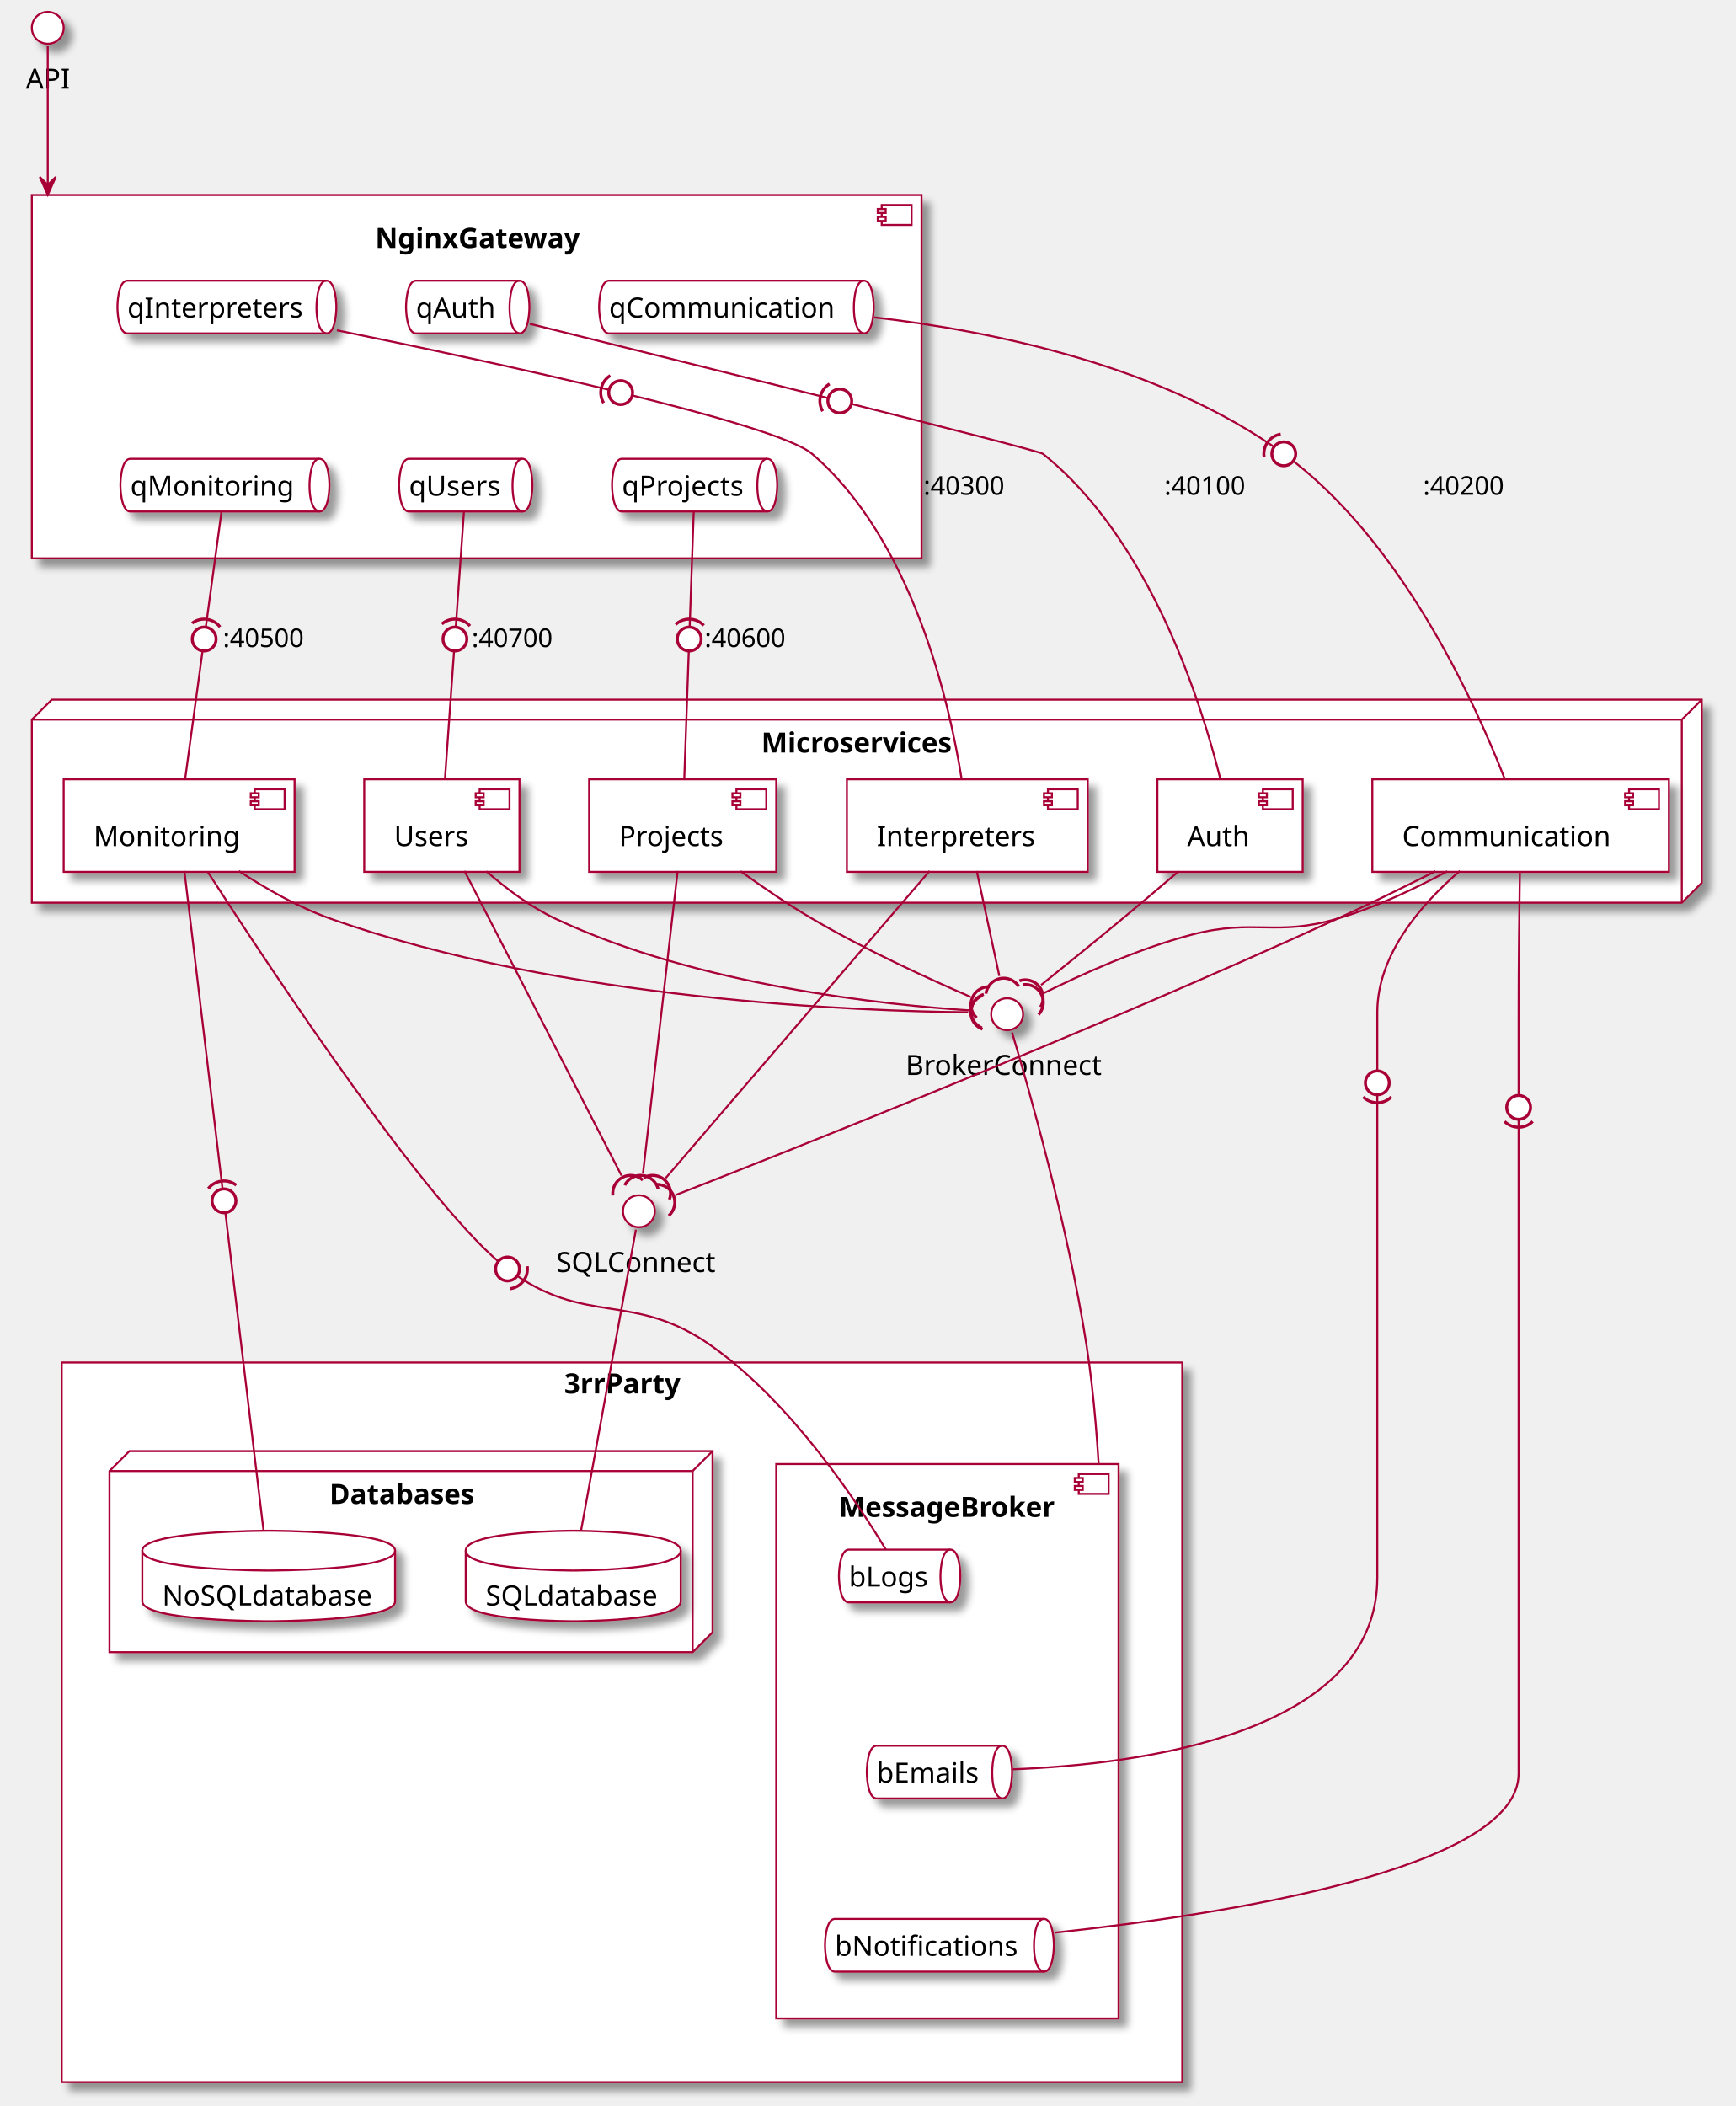
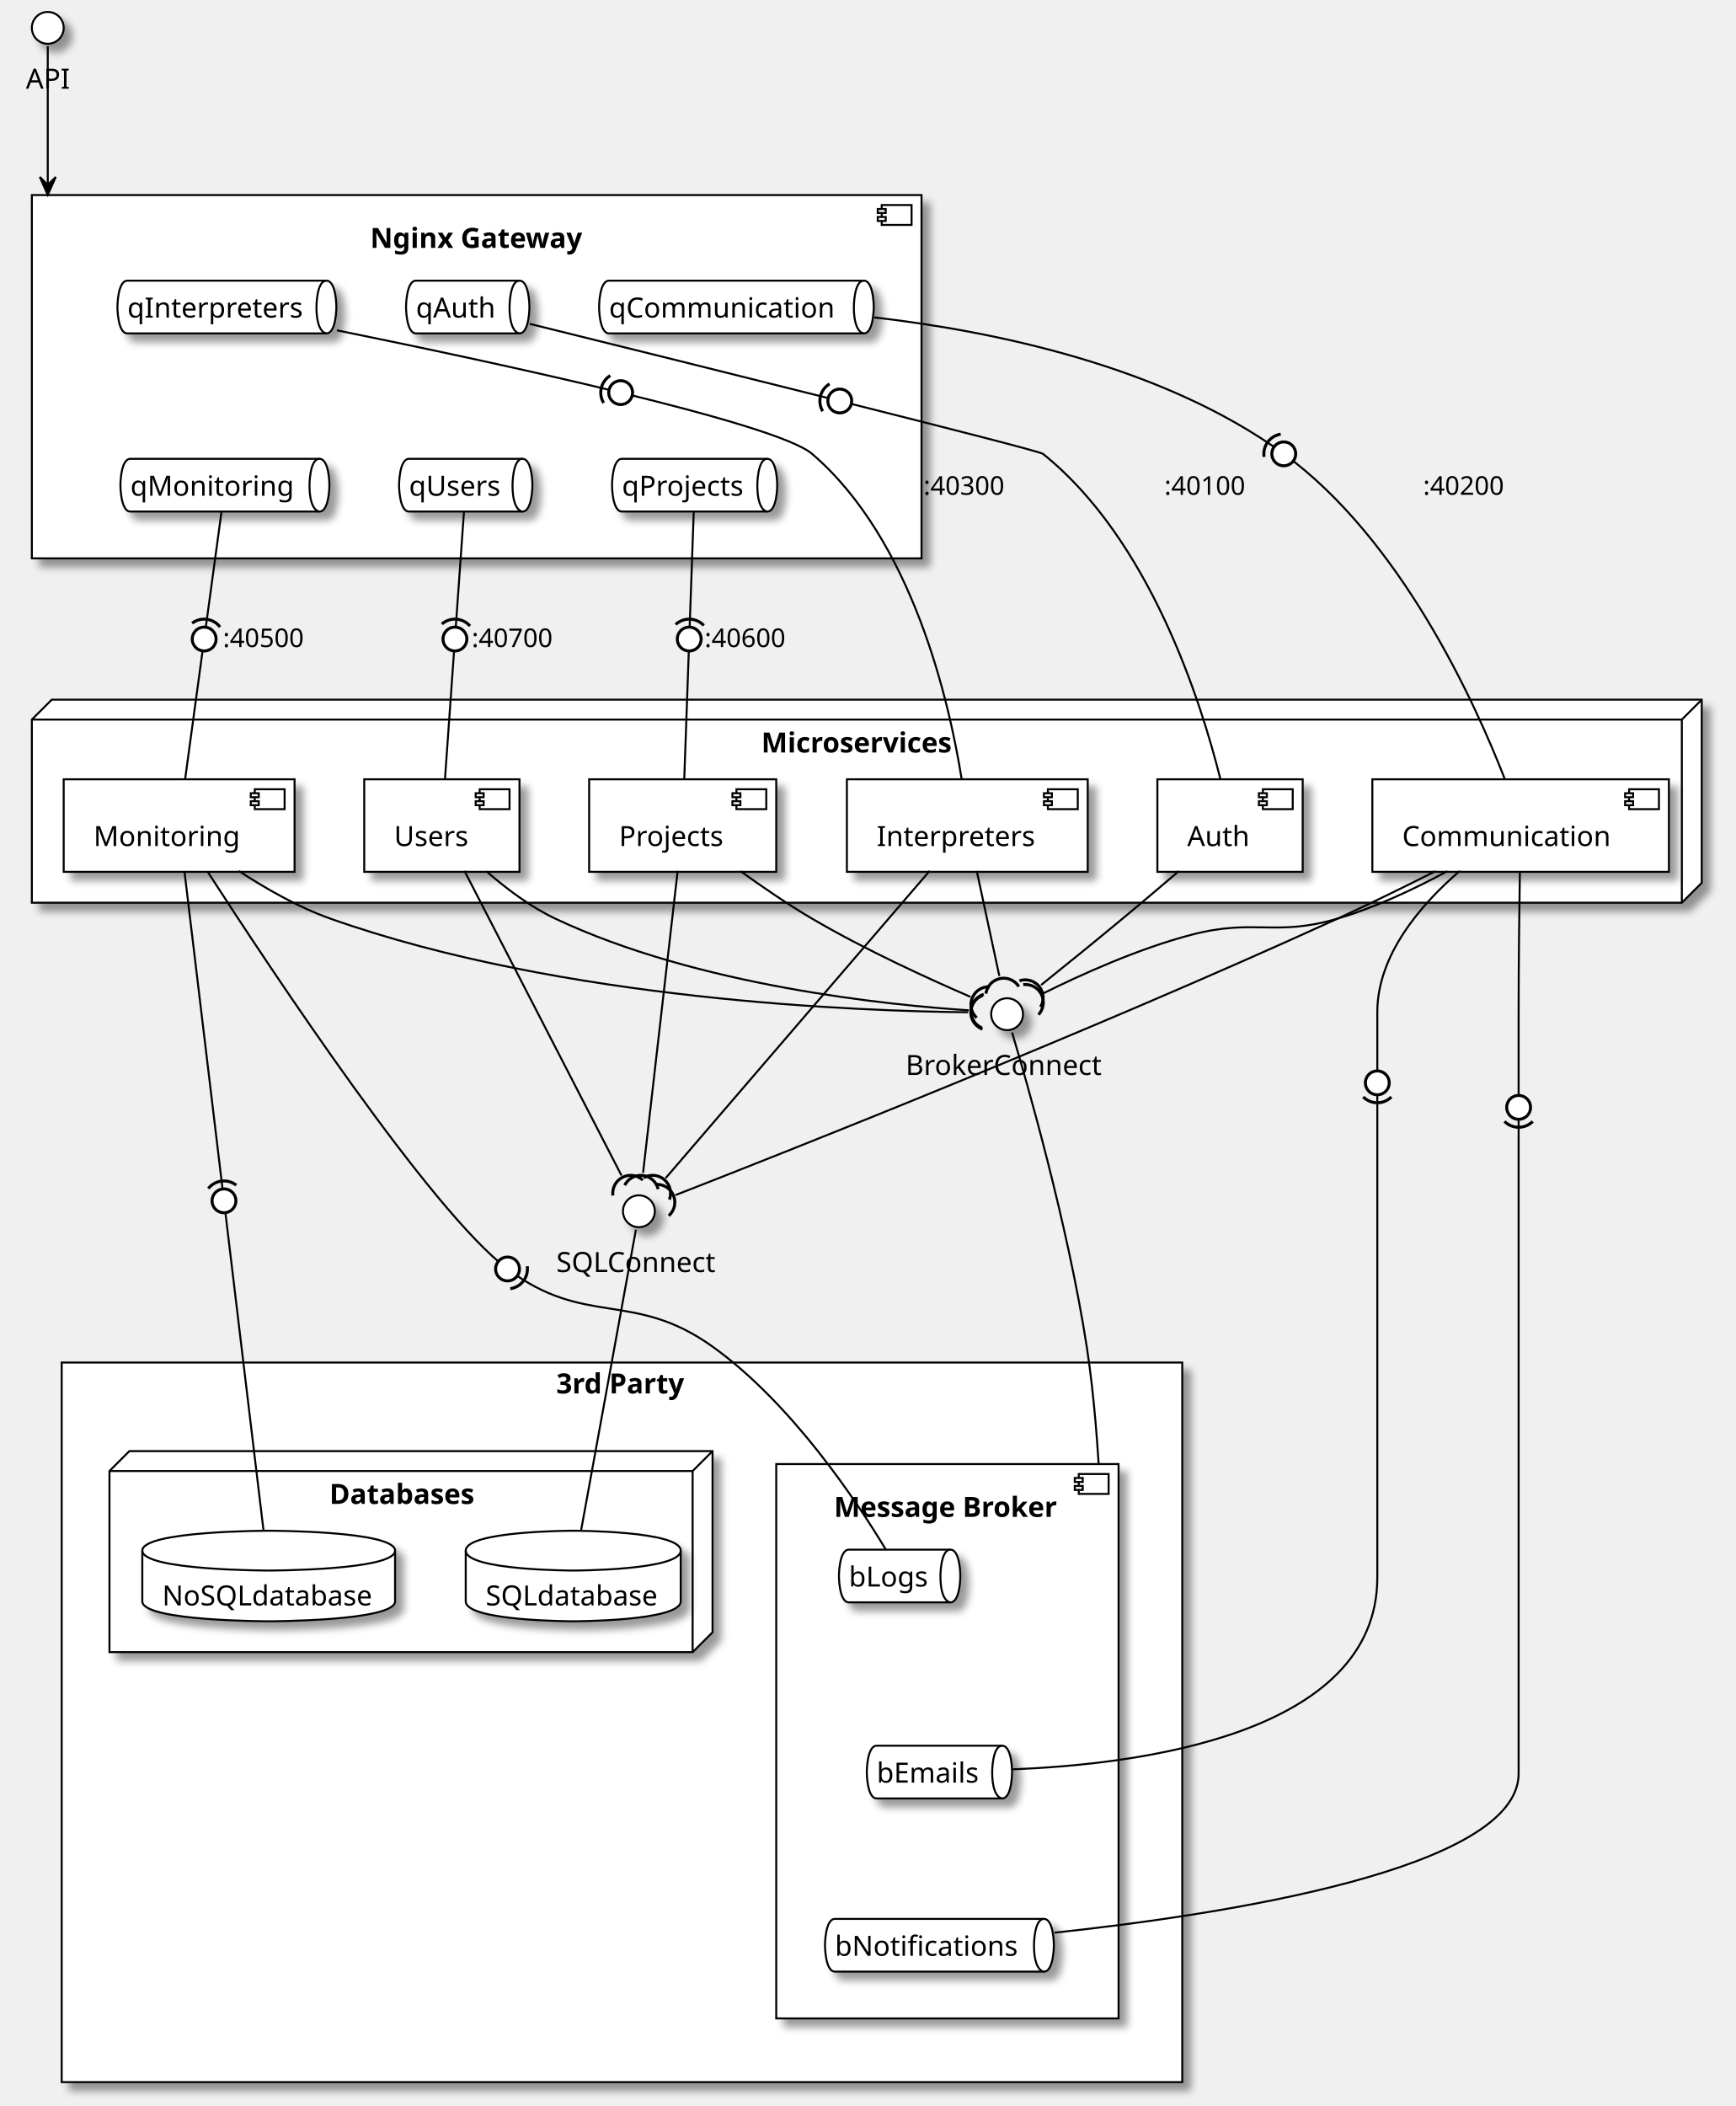
<svg xmlns="http://www.w3.org/2000/svg" contentScriptType="application/ecmascript" contentStyleType="text/css" height="1058px" preserveAspectRatio="none" style="width:872px;height:1058px;background:#FFFFFF;" version="1.1" viewBox="0 0 872 1058" width="872px" zoomAndPan="magnify">
  <defs>
-     <filter height="300%" id="f1ttu13dj8lzl6" width="300%" x="-1" y="-1">
+     <filter height="300%" id="fwiqkw0ywybzp" width="300%" x="-1" y="-1">
      <feGaussianBlur result="blurOut" stdDeviation="2.0" />
      <feColorMatrix in="blurOut" result="blurOut2" type="matrix" values="0 0 0 0 0 0 0 0 0 0 0 0 0 0 0 0 0 0 .4 0" />
      <feOffset dx="4.0" dy="4.0" in="blurOut2" result="blurOut3" />
      <feBlend in="SourceGraphic" in2="blurOut3" mode="normal" />
    </filter>
  </defs>
  <g>
-     <rect fill="#FFFFFF" filter="url(#f1ttu13dj8lzl6)" height="182.5" style="stroke:#A80036;stroke-width:1.0;" width="447" x="16" y="98" />
-     <rect fill="#FFFFFF" height="10" style="stroke:#A80036;stroke-width:1.0;" width="15" x="443" y="103" />
-     <rect fill="#FFFFFF" height="2" style="stroke:#A80036;stroke-width:1.0;" width="4" x="441" y="105" />
-     <rect fill="#FFFFFF" height="2" style="stroke:#A80036;stroke-width:1.0;" width="4" x="441" y="109" />
-     <text fill="#000000" font-family="sans-serif" font-size="14" font-weight="bold" lengthAdjust="spacing" textLength="102" x="188.5" y="124.535">NginxGateway</text>
-     <polygon fill="#FFFFFF" filter="url(#f1ttu13dj8lzl6)" points="16,361.5,26,351.5,855,351.5,855,443.5,845,453.5,16,453.5,16,361.5" style="stroke:#A80036;stroke-width:1.0;" />
-     <line style="stroke:#A80036;stroke-width:1.0;" x1="845" x2="855" y1="361.5" y2="351.5" />
-     <line style="stroke:#A80036;stroke-width:1.0;" x1="16" x2="845" y1="361.5" y2="361.5" />
-     <line style="stroke:#A80036;stroke-width:1.0;" x1="845" x2="845" y1="361.5" y2="453.5" />
+     <rect fill="#FFFFFF" filter="url(#fwiqkw0ywybzp)" height="182.5" style="stroke:#000000;stroke-width:1.0;" width="447" x="16" y="98" />
+     <rect fill="#FFFFFF" height="10" style="stroke:#000000;stroke-width:1.0;" width="15" x="443" y="103" />
+     <rect fill="#FFFFFF" height="2" style="stroke:#000000;stroke-width:1.0;" width="4" x="441" y="105" />
+     <rect fill="#FFFFFF" height="2" style="stroke:#000000;stroke-width:1.0;" width="4" x="441" y="109" />
+     <text fill="#000000" font-family="sans-serif" font-size="14" font-weight="bold" lengthAdjust="spacing" textLength="107" x="186" y="124.535">Nginx Gateway</text>
+     <polygon fill="#FFFFFF" filter="url(#fwiqkw0ywybzp)" points="16,361.5,26,351.5,855,351.5,855,443.5,845,453.5,16,453.5,16,361.5" style="stroke:#000000;stroke-width:1.0;" />
+     <line style="stroke:#000000;stroke-width:1.0;" x1="845" x2="855" y1="361.5" y2="351.5" />
+     <line style="stroke:#000000;stroke-width:1.0;" x1="16" x2="845" y1="361.5" y2="361.5" />
+     <line style="stroke:#000000;stroke-width:1.0;" x1="845" x2="845" y1="361.5" y2="453.5" />
    <text fill="#000000" font-family="sans-serif" font-size="14" font-weight="bold" lengthAdjust="spacing" textLength="98" x="382.5" y="378.035">Microservices</text>
-     <rect fill="#FFFFFF" filter="url(#f1ttu13dj8lzl6)" height="361.5" style="stroke:#A80036;stroke-width:1.0;" width="563" x="31" y="684.5" />
-     <text fill="#000000" font-family="sans-serif" font-size="14" font-weight="bold" lengthAdjust="spacing" textLength="58" x="283.5" y="700.035">3rrParty</text>
-     <rect fill="#FFFFFF" filter="url(#f1ttu13dj8lzl6)" height="278.5" style="stroke:#A80036;stroke-width:1.0;" width="172" x="390" y="735.5" />
-     <rect fill="#FFFFFF" height="10" style="stroke:#A80036;stroke-width:1.0;" width="15" x="542" y="740.5" />
-     <rect fill="#FFFFFF" height="2" style="stroke:#A80036;stroke-width:1.0;" width="4" x="540" y="742.5" />
-     <rect fill="#FFFFFF" height="2" style="stroke:#A80036;stroke-width:1.0;" width="4" x="540" y="746.5" />
-     <text fill="#000000" font-family="sans-serif" font-size="14" font-weight="bold" lengthAdjust="spacing" textLength="109" x="421.5" y="762.035">MessageBroker</text>
-     <polygon fill="#FFFFFF" filter="url(#f1ttu13dj8lzl6)" points="55,739,65,729,358,729,358,820,348,830,55,830,55,739" style="stroke:#A80036;stroke-width:1.0;" />
-     <line style="stroke:#A80036;stroke-width:1.0;" x1="348" x2="358" y1="739" y2="729" />
-     <line style="stroke:#A80036;stroke-width:1.0;" x1="55" x2="348" y1="739" y2="739" />
-     <line style="stroke:#A80036;stroke-width:1.0;" x1="348" x2="348" y1="739" y2="830" />
+     <rect fill="#FFFFFF" filter="url(#fwiqkw0ywybzp)" height="361.5" style="stroke:#000000;stroke-width:1.0;" width="563" x="31" y="684.5" />
+     <text fill="#000000" font-family="sans-serif" font-size="14" font-weight="bold" lengthAdjust="spacing" textLength="66" x="279.5" y="700.035">3rd Party</text>
+     <rect fill="#FFFFFF" filter="url(#fwiqkw0ywybzp)" height="278.5" style="stroke:#000000;stroke-width:1.0;" width="172" x="390" y="735.5" />
+     <rect fill="#FFFFFF" height="10" style="stroke:#000000;stroke-width:1.0;" width="15" x="542" y="740.5" />
+     <rect fill="#FFFFFF" height="2" style="stroke:#000000;stroke-width:1.0;" width="4" x="540" y="742.5" />
+     <rect fill="#FFFFFF" height="2" style="stroke:#000000;stroke-width:1.0;" width="4" x="540" y="746.5" />
+     <text fill="#000000" font-family="sans-serif" font-size="14" font-weight="bold" lengthAdjust="spacing" textLength="114" x="419" y="762.035">Message Broker</text>
+     <polygon fill="#FFFFFF" filter="url(#fwiqkw0ywybzp)" points="55,739,65,729,358,729,358,820,348,830,55,830,55,739" style="stroke:#000000;stroke-width:1.0;" />
+     <line style="stroke:#000000;stroke-width:1.0;" x1="348" x2="358" y1="739" y2="729" />
+     <line style="stroke:#000000;stroke-width:1.0;" x1="55" x2="348" y1="739" y2="739" />
+     <line style="stroke:#000000;stroke-width:1.0;" x1="348" x2="348" y1="739" y2="830" />
    <text fill="#000000" font-family="sans-serif" font-size="14" font-weight="bold" lengthAdjust="spacing" textLength="74" x="165.5" y="755.535">Databases</text>
-     <path d="M209,141 L261,141 C266,141 266,154.244 266,154.244 C266,154.244 266,167.488 261,167.488 L209,167.488 C204,167.488 204,154.244 204,154.244 C204,154.244 204,141 209,141 " fill="#FFFFFF" filter="url(#f1ttu13dj8lzl6)" style="stroke:#A80036;stroke-width:1.0;" />
-     <path d="M261,141 C256,141 256,154.244 256,154.244 C256,167.488 261,167.488 261,167.488 " fill="none" style="stroke:#A80036;stroke-width:1.0;" />
+     <path d="M209,141 L261,141 C266,141 266,154.244 266,154.244 C266,154.244 266,167.488 261,167.488 L209,167.488 C204,167.488 204,154.244 204,154.244 C204,154.244 204,141 209,141 " fill="#FFFFFF" filter="url(#fwiqkw0ywybzp)" style="stroke:#000000;stroke-width:1.0;" />
+     <path d="M261,141 C256,141 256,154.244 256,154.244 C256,167.488 261,167.488 261,167.488 " fill="none" style="stroke:#000000;stroke-width:1.0;" />
    <text fill="#000000" font-family="sans-serif" font-size="14" lengthAdjust="spacing" textLength="42" x="209" y="159.535">qAuth</text>
-     <path d="M306,141 L434,141 C439,141 439,154.244 439,154.244 C439,154.244 439,167.488 434,167.488 L306,167.488 C301,167.488 301,154.244 301,154.244 C301,154.244 301,141 306,141 " fill="#FFFFFF" filter="url(#f1ttu13dj8lzl6)" style="stroke:#A80036;stroke-width:1.0;" />
-     <path d="M434,141 C429,141 429,154.244 429,154.244 C429,167.488 434,167.488 434,167.488 " fill="none" style="stroke:#A80036;stroke-width:1.0;" />
+     <path d="M306,141 L434,141 C439,141 439,154.244 439,154.244 C439,154.244 439,167.488 434,167.488 L306,167.488 C301,167.488 301,154.244 301,154.244 C301,154.244 301,141 306,141 " fill="#FFFFFF" filter="url(#fwiqkw0ywybzp)" style="stroke:#000000;stroke-width:1.0;" />
+     <path d="M434,141 C429,141 429,154.244 429,154.244 C429,167.488 434,167.488 434,167.488 " fill="none" style="stroke:#000000;stroke-width:1.0;" />
    <text fill="#000000" font-family="sans-serif" font-size="14" lengthAdjust="spacing" textLength="118" x="306" y="159.535">qCommunication</text>
-     <path d="M64,141 L164,141 C169,141 169,154.244 169,154.244 C169,154.244 169,167.488 164,167.488 L64,167.488 C59,167.488 59,154.244 59,154.244 C59,154.244 59,141 64,141 " fill="#FFFFFF" filter="url(#f1ttu13dj8lzl6)" style="stroke:#A80036;stroke-width:1.0;" />
-     <path d="M164,141 C159,141 159,154.244 159,154.244 C159,167.488 164,167.488 164,167.488 " fill="none" style="stroke:#A80036;stroke-width:1.0;" />
+     <path d="M64,141 L164,141 C169,141 169,154.244 169,154.244 C169,154.244 169,167.488 164,167.488 L64,167.488 C59,167.488 59,154.244 59,154.244 C59,154.244 59,141 64,141 " fill="#FFFFFF" filter="url(#fwiqkw0ywybzp)" style="stroke:#000000;stroke-width:1.0;" />
+     <path d="M164,141 C159,141 159,154.244 159,154.244 C159,167.488 164,167.488 164,167.488 " fill="none" style="stroke:#000000;stroke-width:1.0;" />
    <text fill="#000000" font-family="sans-serif" font-size="14" lengthAdjust="spacing" textLength="90" x="64" y="159.535">qInterpreters</text>
-     <path d="M312.5,230.5 L385.5,230.5 C390.5,230.5 390.5,243.744 390.5,243.744 C390.5,243.744 390.5,256.988 385.5,256.988 L312.5,256.988 C307.5,256.988 307.5,243.744 307.5,243.744 C307.5,243.744 307.5,230.5 312.5,230.5 " fill="#FFFFFF" filter="url(#f1ttu13dj8lzl6)" style="stroke:#A80036;stroke-width:1.0;" />
-     <path d="M385.5,230.5 C380.5,230.5 380.5,243.744 380.5,243.744 C380.5,256.988 385.5,256.988 385.5,256.988 " fill="none" style="stroke:#A80036;stroke-width:1.0;" />
+     <path d="M312.5,230.5 L385.5,230.5 C390.5,230.5 390.5,243.744 390.5,243.744 C390.5,243.744 390.5,256.988 385.5,256.988 L312.5,256.988 C307.5,256.988 307.5,243.744 307.5,243.744 C307.5,243.744 307.5,230.5 312.5,230.5 " fill="#FFFFFF" filter="url(#fwiqkw0ywybzp)" style="stroke:#000000;stroke-width:1.0;" />
+     <path d="M385.5,230.5 C380.5,230.5 380.5,243.744 380.5,243.744 C380.5,256.988 385.5,256.988 385.5,256.988 " fill="none" style="stroke:#000000;stroke-width:1.0;" />
    <text fill="#000000" font-family="sans-serif" font-size="14" lengthAdjust="spacing" textLength="63" x="312.5" y="249.035">qProjects</text>
-     <path d="M65.5,230.5 L160.5,230.5 C165.5,230.5 165.5,243.744 165.5,243.744 C165.5,243.744 165.5,256.988 160.5,256.988 L65.5,256.988 C60.5,256.988 60.5,243.744 60.5,243.744 C60.5,243.744 60.5,230.5 65.5,230.5 " fill="#FFFFFF" filter="url(#f1ttu13dj8lzl6)" style="stroke:#A80036;stroke-width:1.0;" />
-     <path d="M160.5,230.5 C155.5,230.5 155.5,243.744 155.5,243.744 C155.5,256.988 160.5,256.988 160.5,256.988 " fill="none" style="stroke:#A80036;stroke-width:1.0;" />
+     <path d="M65.5,230.5 L160.5,230.5 C165.5,230.5 165.5,243.744 165.5,243.744 C165.5,243.744 165.5,256.988 160.5,256.988 L65.5,256.988 C60.5,256.988 60.5,243.744 60.5,243.744 C60.5,243.744 60.5,230.5 65.5,230.5 " fill="#FFFFFF" filter="url(#fwiqkw0ywybzp)" style="stroke:#000000;stroke-width:1.0;" />
+     <path d="M160.5,230.5 C155.5,230.5 155.5,243.744 155.5,243.744 C155.5,256.988 160.5,256.988 160.5,256.988 " fill="none" style="stroke:#000000;stroke-width:1.0;" />
    <text fill="#000000" font-family="sans-serif" font-size="14" lengthAdjust="spacing" textLength="85" x="65.5" y="249.035">qMonitoring</text>
-     <path d="M205.5,230.5 L262.5,230.5 C267.5,230.5 267.5,243.744 267.5,243.744 C267.5,243.744 267.5,256.988 262.5,256.988 L205.5,256.988 C200.5,256.988 200.5,243.744 200.5,243.744 C200.5,243.744 200.5,230.5 205.5,230.5 " fill="#FFFFFF" filter="url(#f1ttu13dj8lzl6)" style="stroke:#A80036;stroke-width:1.0;" />
-     <path d="M262.5,230.5 C257.5,230.5 257.5,243.744 257.5,243.744 C257.5,256.988 262.5,256.988 262.5,256.988 " fill="none" style="stroke:#A80036;stroke-width:1.0;" />
+     <path d="M205.5,230.5 L262.5,230.5 C267.5,230.5 267.5,243.744 267.5,243.744 C267.5,243.744 267.5,256.988 262.5,256.988 L205.5,256.988 C200.5,256.988 200.5,243.744 200.5,243.744 C200.5,243.744 200.5,230.5 205.5,230.5 " fill="#FFFFFF" filter="url(#fwiqkw0ywybzp)" style="stroke:#000000;stroke-width:1.0;" />
+     <path d="M262.5,230.5 C257.5,230.5 257.5,243.744 257.5,243.744 C257.5,256.988 262.5,256.988 262.5,256.988 " fill="none" style="stroke:#000000;stroke-width:1.0;" />
    <text fill="#000000" font-family="sans-serif" font-size="14" lengthAdjust="spacing" textLength="47" x="205.5" y="249.035">qUsers</text>
-     <rect fill="#FFFFFF" filter="url(#f1ttu13dj8lzl6)" height="46.488" style="stroke:#A80036;stroke-width:1.0;" width="73" x="581.5" y="391.5" />
-     <rect fill="#FFFFFF" height="10" style="stroke:#A80036;stroke-width:1.0;" width="15" x="634.5" y="396.5" />
-     <rect fill="#FFFFFF" height="2" style="stroke:#A80036;stroke-width:1.0;" width="4" x="632.5" y="398.5" />
-     <rect fill="#FFFFFF" height="2" style="stroke:#A80036;stroke-width:1.0;" width="4" x="632.5" y="402.5" />
+     <rect fill="#FFFFFF" filter="url(#fwiqkw0ywybzp)" height="46.488" style="stroke:#000000;stroke-width:1.0;" width="73" x="581.5" y="391.5" />
+     <rect fill="#FFFFFF" height="10" style="stroke:#000000;stroke-width:1.0;" width="15" x="634.5" y="396.5" />
+     <rect fill="#FFFFFF" height="2" style="stroke:#000000;stroke-width:1.0;" width="4" x="632.5" y="398.5" />
+     <rect fill="#FFFFFF" height="2" style="stroke:#000000;stroke-width:1.0;" width="4" x="632.5" y="402.5" />
    <text fill="#000000" font-family="sans-serif" font-size="14" lengthAdjust="spacing" textLength="33" x="596.5" y="425.035">Auth</text>
-     <rect fill="#FFFFFF" filter="url(#f1ttu13dj8lzl6)" height="46.488" style="stroke:#A80036;stroke-width:1.0;" width="116" x="32" y="391.5" />
-     <rect fill="#FFFFFF" height="10" style="stroke:#A80036;stroke-width:1.0;" width="15" x="128" y="396.5" />
-     <rect fill="#FFFFFF" height="2" style="stroke:#A80036;stroke-width:1.0;" width="4" x="126" y="398.5" />
-     <rect fill="#FFFFFF" height="2" style="stroke:#A80036;stroke-width:1.0;" width="4" x="126" y="402.5" />
+     <rect fill="#FFFFFF" filter="url(#fwiqkw0ywybzp)" height="46.488" style="stroke:#000000;stroke-width:1.0;" width="116" x="32" y="391.5" />
+     <rect fill="#FFFFFF" height="10" style="stroke:#000000;stroke-width:1.0;" width="15" x="128" y="396.5" />
+     <rect fill="#FFFFFF" height="2" style="stroke:#000000;stroke-width:1.0;" width="4" x="126" y="398.5" />
+     <rect fill="#FFFFFF" height="2" style="stroke:#000000;stroke-width:1.0;" width="4" x="126" y="402.5" />
    <text fill="#000000" font-family="sans-serif" font-size="14" lengthAdjust="spacing" textLength="76" x="47" y="425.035">Monitoring</text>
-     <rect fill="#FFFFFF" filter="url(#f1ttu13dj8lzl6)" height="46.488" style="stroke:#A80036;stroke-width:1.0;" width="149" x="689.5" y="391.5" />
-     <rect fill="#FFFFFF" height="10" style="stroke:#A80036;stroke-width:1.0;" width="15" x="818.5" y="396.5" />
-     <rect fill="#FFFFFF" height="2" style="stroke:#A80036;stroke-width:1.0;" width="4" x="816.5" y="398.5" />
-     <rect fill="#FFFFFF" height="2" style="stroke:#A80036;stroke-width:1.0;" width="4" x="816.5" y="402.5" />
+     <rect fill="#FFFFFF" filter="url(#fwiqkw0ywybzp)" height="46.488" style="stroke:#000000;stroke-width:1.0;" width="149" x="689.5" y="391.5" />
+     <rect fill="#FFFFFF" height="10" style="stroke:#000000;stroke-width:1.0;" width="15" x="818.5" y="396.5" />
+     <rect fill="#FFFFFF" height="2" style="stroke:#000000;stroke-width:1.0;" width="4" x="816.5" y="398.5" />
+     <rect fill="#FFFFFF" height="2" style="stroke:#000000;stroke-width:1.0;" width="4" x="816.5" y="402.5" />
    <text fill="#000000" font-family="sans-serif" font-size="14" lengthAdjust="spacing" textLength="109" x="704.5" y="425.035">Communication</text>
-     <rect fill="#FFFFFF" filter="url(#f1ttu13dj8lzl6)" height="46.488" style="stroke:#A80036;stroke-width:1.0;" width="121" x="425.5" y="391.5" />
-     <rect fill="#FFFFFF" height="10" style="stroke:#A80036;stroke-width:1.0;" width="15" x="526.5" y="396.5" />
-     <rect fill="#FFFFFF" height="2" style="stroke:#A80036;stroke-width:1.0;" width="4" x="524.5" y="398.5" />
-     <rect fill="#FFFFFF" height="2" style="stroke:#A80036;stroke-width:1.0;" width="4" x="524.5" y="402.5" />
+     <rect fill="#FFFFFF" filter="url(#fwiqkw0ywybzp)" height="46.488" style="stroke:#000000;stroke-width:1.0;" width="121" x="425.5" y="391.5" />
+     <rect fill="#FFFFFF" height="10" style="stroke:#000000;stroke-width:1.0;" width="15" x="526.5" y="396.5" />
+     <rect fill="#FFFFFF" height="2" style="stroke:#000000;stroke-width:1.0;" width="4" x="524.5" y="398.5" />
+     <rect fill="#FFFFFF" height="2" style="stroke:#000000;stroke-width:1.0;" width="4" x="524.5" y="402.5" />
    <text fill="#000000" font-family="sans-serif" font-size="14" lengthAdjust="spacing" textLength="81" x="440.5" y="425.035">Interpreters</text>
-     <rect fill="#FFFFFF" filter="url(#f1ttu13dj8lzl6)" height="46.488" style="stroke:#A80036;stroke-width:1.0;" width="94" x="296" y="391.5" />
-     <rect fill="#FFFFFF" height="10" style="stroke:#A80036;stroke-width:1.0;" width="15" x="370" y="396.5" />
-     <rect fill="#FFFFFF" height="2" style="stroke:#A80036;stroke-width:1.0;" width="4" x="368" y="398.5" />
-     <rect fill="#FFFFFF" height="2" style="stroke:#A80036;stroke-width:1.0;" width="4" x="368" y="402.5" />
+     <rect fill="#FFFFFF" filter="url(#fwiqkw0ywybzp)" height="46.488" style="stroke:#000000;stroke-width:1.0;" width="94" x="296" y="391.5" />
+     <rect fill="#FFFFFF" height="10" style="stroke:#000000;stroke-width:1.0;" width="15" x="370" y="396.5" />
+     <rect fill="#FFFFFF" height="2" style="stroke:#000000;stroke-width:1.0;" width="4" x="368" y="398.5" />
+     <rect fill="#FFFFFF" height="2" style="stroke:#000000;stroke-width:1.0;" width="4" x="368" y="402.5" />
    <text fill="#000000" font-family="sans-serif" font-size="14" lengthAdjust="spacing" textLength="54" x="311" y="425.035">Projects</text>
-     <rect fill="#FFFFFF" filter="url(#f1ttu13dj8lzl6)" height="46.488" style="stroke:#A80036;stroke-width:1.0;" width="78" x="183" y="391.5" />
-     <rect fill="#FFFFFF" height="10" style="stroke:#A80036;stroke-width:1.0;" width="15" x="241" y="396.5" />
-     <rect fill="#FFFFFF" height="2" style="stroke:#A80036;stroke-width:1.0;" width="4" x="239" y="398.5" />
-     <rect fill="#FFFFFF" height="2" style="stroke:#A80036;stroke-width:1.0;" width="4" x="239" y="402.5" />
+     <rect fill="#FFFFFF" filter="url(#fwiqkw0ywybzp)" height="46.488" style="stroke:#000000;stroke-width:1.0;" width="78" x="183" y="391.5" />
+     <rect fill="#FFFFFF" height="10" style="stroke:#000000;stroke-width:1.0;" width="15" x="241" y="396.5" />
+     <rect fill="#FFFFFF" height="2" style="stroke:#000000;stroke-width:1.0;" width="4" x="239" y="398.5" />
+     <rect fill="#FFFFFF" height="2" style="stroke:#000000;stroke-width:1.0;" width="4" x="239" y="402.5" />
    <text fill="#000000" font-family="sans-serif" font-size="14" lengthAdjust="spacing" textLength="38" x="198" y="425.035">Users</text>
-     <path d="M419.5,964 L524.5,964 C529.5,964 529.5,977.244 529.5,977.244 C529.5,977.244 529.5,990.488 524.5,990.488 L419.5,990.488 C414.5,990.488 414.5,977.244 414.5,977.244 C414.5,977.244 414.5,964 419.5,964 " fill="#FFFFFF" filter="url(#f1ttu13dj8lzl6)" style="stroke:#A80036;stroke-width:1.0;" />
-     <path d="M524.5,964 C519.5,964 519.5,977.244 519.5,977.244 C519.5,990.488 524.5,990.488 524.5,990.488 " fill="none" style="stroke:#A80036;stroke-width:1.0;" />
+     <path d="M419.5,964 L524.5,964 C529.5,964 529.5,977.244 529.5,977.244 C529.5,977.244 529.5,990.488 524.5,990.488 L419.5,990.488 C414.5,990.488 414.5,977.244 414.5,977.244 C414.5,977.244 414.5,964 419.5,964 " fill="#FFFFFF" filter="url(#fwiqkw0ywybzp)" style="stroke:#000000;stroke-width:1.0;" />
+     <path d="M524.5,964 C519.5,964 519.5,977.244 519.5,977.244 C519.5,990.488 524.5,990.488 524.5,990.488 " fill="none" style="stroke:#000000;stroke-width:1.0;" />
    <text fill="#000000" font-family="sans-serif" font-size="14" lengthAdjust="spacing" textLength="95" x="419.5" y="982.535">bNotifications</text>
-     <path d="M440.5,877 L503.5,877 C508.5,877 508.5,890.244 508.5,890.244 C508.5,890.244 508.5,903.488 503.5,903.488 L440.5,903.488 C435.5,903.488 435.5,890.244 435.5,890.244 C435.5,890.244 435.5,877 440.5,877 " fill="#FFFFFF" filter="url(#f1ttu13dj8lzl6)" style="stroke:#A80036;stroke-width:1.0;" />
-     <path d="M503.5,877 C498.5,877 498.5,890.244 498.5,890.244 C498.5,903.488 503.5,903.488 503.5,903.488 " fill="none" style="stroke:#A80036;stroke-width:1.0;" />
+     <path d="M440.5,877 L503.5,877 C508.5,877 508.5,890.244 508.5,890.244 C508.5,890.244 508.5,903.488 503.5,903.488 L440.5,903.488 C435.5,903.488 435.5,890.244 435.5,890.244 C435.5,890.244 435.5,877 440.5,877 " fill="#FFFFFF" filter="url(#fwiqkw0ywybzp)" style="stroke:#000000;stroke-width:1.0;" />
+     <path d="M503.5,877 C498.5,877 498.5,890.244 498.5,890.244 C498.5,903.488 503.5,903.488 503.5,903.488 " fill="none" style="stroke:#000000;stroke-width:1.0;" />
    <text fill="#000000" font-family="sans-serif" font-size="14" lengthAdjust="spacing" textLength="53" x="440.5" y="895.535">bEmails</text>
-     <path d="M426.5,778.5 L477.5,778.5 C482.5,778.5 482.5,791.744 482.5,791.744 C482.5,791.744 482.5,804.988 477.5,804.988 L426.5,804.988 C421.5,804.988 421.5,791.744 421.5,791.744 C421.5,791.744 421.5,778.5 426.5,778.5 " fill="#FFFFFF" filter="url(#f1ttu13dj8lzl6)" style="stroke:#A80036;stroke-width:1.0;" />
-     <path d="M477.5,778.5 C472.5,778.5 472.5,791.744 472.5,791.744 C472.5,804.988 477.5,804.988 477.5,804.988 " fill="none" style="stroke:#A80036;stroke-width:1.0;" />
+     <path d="M426.5,778.5 L477.5,778.5 C482.5,778.5 482.5,791.744 482.5,791.744 C482.5,791.744 482.5,804.988 477.5,804.988 L426.5,804.988 C421.5,804.988 421.5,791.744 421.5,791.744 C421.5,791.744 421.5,778.5 426.5,778.5 " fill="#FFFFFF" filter="url(#fwiqkw0ywybzp)" style="stroke:#000000;stroke-width:1.0;" />
+     <path d="M477.5,778.5 C472.5,778.5 472.5,791.744 472.5,791.744 C472.5,804.988 477.5,804.988 477.5,804.988 " fill="none" style="stroke:#000000;stroke-width:1.0;" />
    <text fill="#000000" font-family="sans-serif" font-size="14" lengthAdjust="spacing" textLength="41" x="426.5" y="797.035">bLogs</text>
-     <path d="M234,779 C234,769 288,769 288,769 C288,769 342,769 342,779 L342,804.488 C342,814.488 288,814.488 288,814.488 C288,814.488 234,814.488 234,804.488 L234,779 " fill="#FFFFFF" filter="url(#f1ttu13dj8lzl6)" style="stroke:#A80036;stroke-width:1.0;" />
-     <path d="M234,779 C234,789 288,789 288,789 C288,789 342,789 342,779 " fill="none" style="stroke:#A80036;stroke-width:1.0;" />
+     <path d="M234,779 C234,769 288,769 288,769 C288,769 342,769 342,779 L342,804.488 C342,814.488 288,814.488 288,814.488 C288,814.488 234,814.488 234,804.488 L234,779 " fill="#FFFFFF" filter="url(#fwiqkw0ywybzp)" style="stroke:#000000;stroke-width:1.0;" />
+     <path d="M234,779 C234,789 288,789 288,789 C288,789 342,789 342,779 " fill="none" style="stroke:#000000;stroke-width:1.0;" />
    <text fill="#000000" font-family="sans-serif" font-size="14" lengthAdjust="spacing" textLength="88" x="244" y="806.535">SQLdatabase</text>
-     <path d="M71.5,779 C71.5,769 135,769 135,769 C135,769 198.5,769 198.5,779 L198.5,804.488 C198.5,814.488 135,814.488 135,814.488 C135,814.488 71.5,814.488 71.5,804.488 L71.5,779 " fill="#FFFFFF" filter="url(#f1ttu13dj8lzl6)" style="stroke:#A80036;stroke-width:1.0;" />
-     <path d="M71.5,779 C71.5,789 135,789 135,789 C135,789 198.5,789 198.5,779 " fill="none" style="stroke:#A80036;stroke-width:1.0;" />
+     <path d="M71.5,779 C71.5,769 135,769 135,769 C135,769 198.5,769 198.5,779 L198.5,804.488 C198.5,814.488 135,814.488 135,814.488 C135,814.488 71.5,814.488 71.5,804.488 L71.5,779 " fill="#FFFFFF" filter="url(#fwiqkw0ywybzp)" style="stroke:#000000;stroke-width:1.0;" />
+     <path d="M71.5,779 C71.5,789 135,789 135,789 C135,789 198.5,789 198.5,779 " fill="none" style="stroke:#000000;stroke-width:1.0;" />
    <text fill="#000000" font-family="sans-serif" font-size="14" lengthAdjust="spacing" textLength="107" x="81.5" y="806.535">NoSQLdatabase</text>
-     <ellipse cx="24" cy="14" fill="#FFFFFF" filter="url(#f1ttu13dj8lzl6)" rx="8" ry="8" style="stroke:#A80036;stroke-width:1.0;" />
+     <ellipse cx="24" cy="14" fill="#FFFFFF" filter="url(#fwiqkw0ywybzp)" rx="8" ry="8" style="stroke:#000000;stroke-width:1.0;" />
    <text fill="#000000" font-family="sans-serif" font-size="14" lengthAdjust="spacing" textLength="22" x="13" y="44.535">API</text>
-     <ellipse cx="506" cy="509.5" fill="#FFFFFF" filter="url(#f1ttu13dj8lzl6)" rx="8" ry="8" style="stroke:#A80036;stroke-width:1.0;" />
+     <ellipse cx="506" cy="509.5" fill="#FFFFFF" filter="url(#fwiqkw0ywybzp)" rx="8" ry="8" style="stroke:#000000;stroke-width:1.0;" />
    <text fill="#000000" font-family="sans-serif" font-size="14" lengthAdjust="spacing" textLength="102" x="455" y="540.035">BrokerConnect</text>
-     <ellipse cx="321" cy="608.5" fill="#FFFFFF" filter="url(#f1ttu13dj8lzl6)" rx="8" ry="8" style="stroke:#A80036;stroke-width:1.0;" />
+     <ellipse cx="321" cy="608.5" fill="#FFFFFF" filter="url(#fwiqkw0ywybzp)" rx="8" ry="8" style="stroke:#000000;stroke-width:1.0;" />
    <text fill="#000000" font-family="sans-serif" font-size="14" lengthAdjust="spacing" textLength="83" x="279.5" y="639.035">SQLConnect</text>
-     <path d="M24,23.22 C24,37.84 24,69.507 24,97.9 " fill="none" id="API-to-NginxGateway" style="stroke:#A80036;stroke-width:1.0;" />
-     <polygon fill="#A80036" points="24,97.9,28,88.9,24,92.9,20,88.9,24,97.9" style="stroke:#A80036;stroke-width:1.0;" />
-     <path d="M266.15,162.69 C340.33,181.03 521.43,225.94 524,228 C577.57,270.84 603.4,352.27 613.16,391.41 " fill="none" id="qAuth-Auth" style="stroke:#A80036;stroke-width:1.0;" />
+     <path d="M24,23.22 C24,37.84 24,69.507 24,97.9 " fill="none" id="API-to-NginxGateway" style="stroke:#000000;stroke-width:1.0;" />
+     <polygon fill="#000000" points="24,97.9,28,88.9,24,92.9,20,88.9,24,97.9" style="stroke:#000000;stroke-width:1.0;" />
+     <path d="M266.15,162.69 C340.33,181.03 521.43,225.94 524,228 C577.57,270.84 603.4,352.27 613.16,391.41 " fill="none" id="qAuth-Auth" style="stroke:#000000;stroke-width:1.0;" />
    <text fill="#000000" font-family="sans-serif" font-size="13" lengthAdjust="spacing" textLength="44" x="585" y="248.568">:40100</text>
-     <path d="M416.793,192.87 A10,10 0 0 0 413.349 206.586" fill="none" style="stroke:#A80036;stroke-width:1.5;" />
-     <ellipse cx="421.929" cy="201.45" fill="#FFFFFF" rx="6" ry="6" style="stroke:#A80036;stroke-width:1.5;" />
-     <path d="M439.24,159.46 C498.76,166.33 584.33,183.77 645,228 C703.74,270.83 740.84,352.26 756.06,391.41 " fill="none" id="qCommunication-Communication" style="stroke:#A80036;stroke-width:1.0;" />
+     <path d="M416.793,192.87 A10,10 0 0 0 413.349 206.586" fill="none" style="stroke:#000000;stroke-width:1.5;" />
+     <ellipse cx="421.929" cy="201.45" fill="#FFFFFF" rx="6" ry="6" style="stroke:#000000;stroke-width:1.5;" />
+     <path d="M439.24,159.46 C498.76,166.33 584.33,183.77 645,228 C703.74,270.83 740.84,352.26 756.06,391.41 " fill="none" id="qCommunication-Communication" style="stroke:#000000;stroke-width:1.0;" />
    <text fill="#000000" font-family="sans-serif" font-size="13" lengthAdjust="spacing" textLength="44" x="715" y="248.568">:40200</text>
-     <path d="M643.452,218.121 A10,10 0 0 0 635.121 229.548" fill="none" style="stroke:#A80036;stroke-width:1.5;" />
-     <ellipse cx="645" cy="228" fill="#FFFFFF" rx="6" ry="6" style="stroke:#A80036;stroke-width:1.5;" />
-     <path d="M169.27,165.94 C249.28,182.19 389.85,212.46 408,228 C458.42,271.17 476.96,352.44 483.17,391.48 " fill="none" id="qInterpreters-Interpreters" style="stroke:#A80036;stroke-width:1.0;" />
+     <path d="M643.452,218.121 A10,10 0 0 0 635.121 229.548" fill="none" style="stroke:#000000;stroke-width:1.5;" />
+     <ellipse cx="645" cy="228" fill="#FFFFFF" rx="6" ry="6" style="stroke:#000000;stroke-width:1.5;" />
+     <path d="M169.27,165.94 C249.28,182.19 389.85,212.46 408,228 C458.42,271.17 476.96,352.44 483.17,391.48 " fill="none" id="qInterpreters-Interpreters" style="stroke:#000000;stroke-width:1.0;" />
    <text fill="#000000" font-family="sans-serif" font-size="13" lengthAdjust="spacing" textLength="44" x="464" y="248.568">:40300</text>
-     <path d="M306.635,188.693 A10,10 0 0 0 303.29 202.434" fill="none" style="stroke:#A80036;stroke-width:1.5;" />
-     <ellipse cx="311.832" cy="197.236" fill="#FFFFFF" rx="6" ry="6" style="stroke:#A80036;stroke-width:1.5;" />
-     <path d="M348.57,256.65 C347.57,284.88 345.07,355.23 343.79,391.34 " fill="none" id="qProjects-Projects" style="stroke:#A80036;stroke-width:1.0;" />
+     <path d="M306.635,188.693 A10,10 0 0 0 303.29 202.434" fill="none" style="stroke:#000000;stroke-width:1.5;" />
+     <ellipse cx="311.832" cy="197.236" fill="#FFFFFF" rx="6" ry="6" style="stroke:#000000;stroke-width:1.5;" />
+     <path d="M348.57,256.65 C347.57,284.88 345.07,355.23 343.79,391.34 " fill="none" id="qProjects-Projects" style="stroke:#000000;stroke-width:1.0;" />
    <text fill="#000000" font-family="sans-serif" font-size="13" lengthAdjust="spacing" textLength="44" x="354" y="325.068">:40600</text>
-     <path d="M353.603,314.224 A10,10 0 0 0 339.469 313.723" fill="none" style="stroke:#A80036;stroke-width:1.5;" />
-     <ellipse cx="346.285" cy="321.04" fill="#FFFFFF" rx="6" ry="6" style="stroke:#A80036;stroke-width:1.5;" />
-     <path d="M111.35,256.65 C107.5,284.88 97.93,355.23 93.02,391.34 " fill="none" id="qMonitoring-Monitoring" style="stroke:#A80036;stroke-width:1.0;" />
+     <path d="M353.603,314.224 A10,10 0 0 0 339.469 313.723" fill="none" style="stroke:#000000;stroke-width:1.5;" />
+     <ellipse cx="346.285" cy="321.04" fill="#FFFFFF" rx="6" ry="6" style="stroke:#000000;stroke-width:1.5;" />
+     <path d="M111.35,256.65 C107.5,284.88 97.93,355.23 93.02,391.34 " fill="none" id="qMonitoring-Monitoring" style="stroke:#000000;stroke-width:1.0;" />
    <text fill="#000000" font-family="sans-serif" font-size="13" lengthAdjust="spacing" textLength="44" x="112" y="325.068">:40500</text>
-     <path d="M110.542,314.987 A10,10 0 0 0 96.529 313.08" fill="none" style="stroke:#A80036;stroke-width:1.5;" />
-     <ellipse cx="102.582" cy="321.04" fill="#FFFFFF" rx="6" ry="6" style="stroke:#A80036;stroke-width:1.5;" />
-     <path d="M233.14,256.65 C231.13,284.88 226.14,355.23 223.57,391.34 " fill="none" id="qUsers-Users" style="stroke:#A80036;stroke-width:1.0;" />
+     <path d="M110.542,314.987 A10,10 0 0 0 96.529 313.08" fill="none" style="stroke:#000000;stroke-width:1.5;" />
+     <ellipse cx="102.582" cy="321.04" fill="#FFFFFF" rx="6" ry="6" style="stroke:#000000;stroke-width:1.5;" />
+     <path d="M233.14,256.65 C231.13,284.88 226.14,355.23 223.57,391.34 " fill="none" id="qUsers-Users" style="stroke:#000000;stroke-width:1.0;" />
    <text fill="#000000" font-family="sans-serif" font-size="13" lengthAdjust="spacing" textLength="44" x="237" y="325.068">:40700</text>
-     <path d="M236.119,314.488 A10,10 0 0 0 222.013 313.486" fill="none" style="stroke:#A80036;stroke-width:1.5;" />
-     <ellipse cx="228.565" cy="321.04" fill="#FFFFFF" rx="6" ry="6" style="stroke:#A80036;stroke-width:1.5;" />
-     <path d="M508.49,518.69 C515.67,542.69 536.5,614.98 546,676.5 C547.908,688.852 549.361,702.029 550.467,714.877 C551.021,721.3 551.488,727.642 551.882,733.756 C551.906,734.139 551.931,734.52 551.955,734.9 C551.967,735.09 551.979,735.28 551.99,735.47 " fill="none" id="BrokerConnect-MessageBroker" style="stroke:#A80036;stroke-width:1.0;" />
-     <path d="M319.5,617.75 C314.64,644.37 299.28,728.64 291.96,768.8 " fill="none" id="SQLConnect-SQLdatabase" style="stroke:#A80036;stroke-width:1.0;" />
-     <path d="M233.36,437.52 C253.33,476.25 294.31,555.74 312.26,590.55 " fill="none" id="Users-to-SQLConnect" style="stroke:#A80036;stroke-width:1.0;" />
-     <path d="M322.964,592.846 A9,9 0 0 0 307.933 600.603" fill="none" style="stroke:#A80036;stroke-width:1.5;" />
-     <path d="M721.24,437.65 C705.83,445.43 688.24,454.07 672,461.5 C546.5,518.89 391.85,579.93 339.39,600.37 " fill="none" id="Communication-to-SQLConnect" style="stroke:#A80036;stroke-width:1.0;" />
-     <path d="M335.988,610.763 A9,9 0 0 0 329.848 595.002" fill="none" style="stroke:#A80036;stroke-width:1.5;" />
-     <path d="M467.07,437.52 C433.36,476.75 363.72,557.79 334.43,591.87 " fill="none" id="Interpreters-to-SQLConnect" style="stroke:#A80036;stroke-width:1.0;" />
-     <path d="M336.332,602.635 A9,9 0 0 0 323.499 591.615" fill="none" style="stroke:#A80036;stroke-width:1.5;" />
-     <path d="M340.48,437.52 C336.1,475.76 327.16,553.7 323.1,589.18 " fill="none" id="Projects-to-SQLConnect" style="stroke:#A80036;stroke-width:1.0;" />
-     <path d="M330.673,597.368 A9,9 0 0 0 313.87 595.436" fill="none" style="stroke:#A80036;stroke-width:1.5;" />
-     <path d="M92.65,437.56 C100.64,504.13 124.44,702.49 132.38,768.7 " fill="none" id="Monitoring-NoSQLdatabase" style="stroke:#A80036;stroke-width:1.0;" />
-     <path d="M118.712,595.402 A10,10 0 0 0 104.671 597.087" fill="none" style="stroke:#A80036;stroke-width:1.5;" />
-     <ellipse cx="112.534" cy="603.265" fill="#FFFFFF" rx="6" ry="6" style="stroke:#A80036;stroke-width:1.5;" />
-     <path d="M592.29,437.62 C583.37,445.24 573.28,453.79 564,461.5 C550.34,472.85 534.68,485.52 523.08,494.84 " fill="none" id="Auth-to-BrokerConnect" style="stroke:#A80036;stroke-width:1.0;" />
-     <path d="M522.793,505.911 A9,9 0 0 0 512.209 492.717" fill="none" style="stroke:#A80036;stroke-width:1.5;" />
-     <path d="M490.74,437.54 C494.2,453.63 498.84,475.19 502.09,490.31 " fill="none" id="Interpreters-to-BrokerConnect" style="stroke:#A80036;stroke-width:1.0;" />
-     <path d="M511.882,495.623 A9,9 0 0 0 495.345 499.178" fill="none" style="stroke:#A80036;stroke-width:1.5;" />
-     <path d="M727.19,437.67 C710.84,446.51 691.01,455.9 672,461.5 C640.69,470.72 630.6,461.33 599,469.5 C571.97,476.49 542.53,489.91 524.17,499.03 " fill="none" id="Communication-to-BrokerConnect" style="stroke:#A80036;stroke-width:1.0;" />
-     <path d="M521.765,509.736 A9,9 0 0 0 514.104 494.656" fill="none" style="stroke:#A80036;stroke-width:1.5;" />
-     <path d="M372.07,437.65 C383.06,445.6 395.84,454.35 408,461.5 C434.73,477.22 467.53,492.13 487.59,500.79 " fill="none" id="Projects-to-BrokerConnect" style="stroke:#A80036;stroke-width:1.0;" />
-     <path d="M497.299,495.733 A9,9 0 0 0 490.676 511.297" fill="none" style="stroke:#A80036;stroke-width:1.5;" />
-     <path d="M120,437.55 C133.43,446.37 149.87,455.78 166,461.5 C282.43,502.79 433.27,508.03 486.42,508.53 " fill="none" id="Monitoring-to-BrokerConnect" style="stroke:#A80036;stroke-width:1.0;" />
-     <path d="M493.708,500.1 A9,9 0 0 0 493.636 517.014" fill="none" style="stroke:#A80036;stroke-width:1.5;" />
-     <path d="M244.4,437.72 C254.28,446.36 266.47,455.58 279,461.5 C350.68,495.39 446.48,504.95 486.82,507.56 " fill="none" id="Users-to-BrokerConnect" style="stroke:#A80036;stroke-width:1.0;" />
-     <path d="M494.27,499.521 A9,9 0 0 0 493.304 516.408" fill="none" style="stroke:#A80036;stroke-width:1.5;" />
-     <path d="M733.47,437.51 C713.84,454.42 692,479.71 692,508.5 C692,508.5 692,508.5 692,792.5 C692,871.54 571.45,886.44 508.82,888.85 " fill="none" id="Communication-bEmails" style="stroke:#A80036;stroke-width:1.0;" />
-     <path d="M684.929,551.071 A10,10 0 0 0 699.071 551.071" fill="none" style="stroke:#A80036;stroke-width:1.5;" />
-     <ellipse cx="692" cy="544" fill="#FFFFFF" rx="6" ry="6" style="stroke:#A80036;stroke-width:1.5;" />
-     <path d="M763.63,437.67 C763.34,456.51 763,484.28 763,508.5 C763,508.5 763,508.5 763,891 C763,939.09 614.7,961.84 529.84,970.92 " fill="none" id="Communication-bNotifications" style="stroke:#A80036;stroke-width:1.0;" />
-     <path d="M755.929,563.384 A10,10 0 0 0 770.071 563.384" fill="none" style="stroke:#A80036;stroke-width:1.5;" />
-     <ellipse cx="763" cy="556.312" fill="#FFFFFF" rx="6" ry="6" style="stroke:#A80036;stroke-width:1.5;" />
-     <path d="M104.24,437.81 C136.73,488.15 216.49,608.42 255,637.5 C294.06,667 318.21,647.99 358,676.5 C398.25,705.33 431.24,755.48 445.04,778.42 " fill="none" id="Monitoring-bLogs" style="stroke:#A80036;stroke-width:1.0;" />
-     <path d="M256.382,647.404 A10,10 0 0 0 264.904 636.118" fill="none" style="stroke:#A80036;stroke-width:1.5;" />
-     <ellipse cx="255" cy="637.5" fill="#FFFFFF" rx="6" ry="6" style="stroke:#A80036;stroke-width:1.5;" />
+     <path d="M236.119,314.488 A10,10 0 0 0 222.013 313.486" fill="none" style="stroke:#000000;stroke-width:1.5;" />
+     <ellipse cx="228.565" cy="321.04" fill="#FFFFFF" rx="6" ry="6" style="stroke:#000000;stroke-width:1.5;" />
+     <path d="M508.49,518.69 C515.67,542.69 536.5,614.98 546,676.5 C547.908,688.852 549.361,702.029 550.467,714.877 C551.021,721.3 551.488,727.642 551.882,733.756 C551.906,734.139 551.931,734.52 551.955,734.9 C551.967,735.09 551.979,735.28 551.99,735.47 " fill="none" id="BrokerConnect-MessageBroker" style="stroke:#000000;stroke-width:1.0;" />
+     <path d="M319.5,617.75 C314.64,644.37 299.28,728.64 291.96,768.8 " fill="none" id="SQLConnect-SQLdatabase" style="stroke:#000000;stroke-width:1.0;" />
+     <path d="M233.36,437.52 C253.33,476.25 294.31,555.74 312.26,590.55 " fill="none" id="Users-to-SQLConnect" style="stroke:#000000;stroke-width:1.0;" />
+     <path d="M322.964,592.846 A9,9 0 0 0 307.933 600.603" fill="none" style="stroke:#000000;stroke-width:1.5;" />
+     <path d="M721.24,437.65 C705.83,445.43 688.24,454.07 672,461.5 C546.5,518.89 391.85,579.93 339.39,600.37 " fill="none" id="Communication-to-SQLConnect" style="stroke:#000000;stroke-width:1.0;" />
+     <path d="M335.988,610.763 A9,9 0 0 0 329.848 595.002" fill="none" style="stroke:#000000;stroke-width:1.5;" />
+     <path d="M467.07,437.52 C433.36,476.75 363.72,557.79 334.43,591.87 " fill="none" id="Interpreters-to-SQLConnect" style="stroke:#000000;stroke-width:1.0;" />
+     <path d="M336.332,602.635 A9,9 0 0 0 323.499 591.615" fill="none" style="stroke:#000000;stroke-width:1.5;" />
+     <path d="M340.48,437.52 C336.1,475.76 327.16,553.7 323.1,589.18 " fill="none" id="Projects-to-SQLConnect" style="stroke:#000000;stroke-width:1.0;" />
+     <path d="M330.673,597.368 A9,9 0 0 0 313.87 595.436" fill="none" style="stroke:#000000;stroke-width:1.5;" />
+     <path d="M92.65,437.56 C100.64,504.13 124.44,702.49 132.38,768.7 " fill="none" id="Monitoring-NoSQLdatabase" style="stroke:#000000;stroke-width:1.0;" />
+     <path d="M118.712,595.402 A10,10 0 0 0 104.671 597.087" fill="none" style="stroke:#000000;stroke-width:1.5;" />
+     <ellipse cx="112.534" cy="603.265" fill="#FFFFFF" rx="6" ry="6" style="stroke:#000000;stroke-width:1.5;" />
+     <path d="M592.29,437.62 C583.37,445.24 573.28,453.79 564,461.5 C550.34,472.85 534.68,485.52 523.08,494.84 " fill="none" id="Auth-to-BrokerConnect" style="stroke:#000000;stroke-width:1.0;" />
+     <path d="M522.793,505.911 A9,9 0 0 0 512.209 492.717" fill="none" style="stroke:#000000;stroke-width:1.5;" />
+     <path d="M490.74,437.54 C494.2,453.63 498.84,475.19 502.09,490.31 " fill="none" id="Interpreters-to-BrokerConnect" style="stroke:#000000;stroke-width:1.0;" />
+     <path d="M511.882,495.623 A9,9 0 0 0 495.345 499.178" fill="none" style="stroke:#000000;stroke-width:1.5;" />
+     <path d="M727.19,437.67 C710.84,446.51 691.01,455.9 672,461.5 C640.69,470.72 630.6,461.33 599,469.5 C571.97,476.49 542.53,489.91 524.17,499.03 " fill="none" id="Communication-to-BrokerConnect" style="stroke:#000000;stroke-width:1.0;" />
+     <path d="M521.765,509.736 A9,9 0 0 0 514.104 494.656" fill="none" style="stroke:#000000;stroke-width:1.5;" />
+     <path d="M372.07,437.65 C383.06,445.6 395.84,454.35 408,461.5 C434.73,477.22 467.53,492.13 487.59,500.79 " fill="none" id="Projects-to-BrokerConnect" style="stroke:#000000;stroke-width:1.0;" />
+     <path d="M497.299,495.733 A9,9 0 0 0 490.676 511.297" fill="none" style="stroke:#000000;stroke-width:1.5;" />
+     <path d="M120,437.55 C133.43,446.37 149.87,455.78 166,461.5 C282.43,502.79 433.27,508.03 486.42,508.53 " fill="none" id="Monitoring-to-BrokerConnect" style="stroke:#000000;stroke-width:1.0;" />
+     <path d="M493.708,500.1 A9,9 0 0 0 493.636 517.014" fill="none" style="stroke:#000000;stroke-width:1.5;" />
+     <path d="M244.4,437.72 C254.28,446.36 266.47,455.58 279,461.5 C350.68,495.39 446.48,504.95 486.82,507.56 " fill="none" id="Users-to-BrokerConnect" style="stroke:#000000;stroke-width:1.0;" />
+     <path d="M494.27,499.521 A9,9 0 0 0 493.304 516.408" fill="none" style="stroke:#000000;stroke-width:1.5;" />
+     <path d="M733.47,437.51 C713.84,454.42 692,479.71 692,508.5 C692,508.5 692,508.5 692,792.5 C692,871.54 571.45,886.44 508.82,888.85 " fill="none" id="Communication-bEmails" style="stroke:#000000;stroke-width:1.0;" />
+     <path d="M684.929,551.071 A10,10 0 0 0 699.071 551.071" fill="none" style="stroke:#000000;stroke-width:1.5;" />
+     <ellipse cx="692" cy="544" fill="#FFFFFF" rx="6" ry="6" style="stroke:#000000;stroke-width:1.5;" />
+     <path d="M763.63,437.67 C763.34,456.51 763,484.28 763,508.5 C763,508.5 763,508.5 763,891 C763,939.09 614.7,961.84 529.84,970.92 " fill="none" id="Communication-bNotifications" style="stroke:#000000;stroke-width:1.0;" />
+     <path d="M755.929,563.384 A10,10 0 0 0 770.071 563.384" fill="none" style="stroke:#000000;stroke-width:1.5;" />
+     <ellipse cx="763" cy="556.312" fill="#FFFFFF" rx="6" ry="6" style="stroke:#000000;stroke-width:1.5;" />
+     <path d="M104.24,437.81 C136.73,488.15 216.49,608.42 255,637.5 C294.06,667 318.21,647.99 358,676.5 C398.25,705.33 431.24,755.48 445.04,778.42 " fill="none" id="Monitoring-bLogs" style="stroke:#000000;stroke-width:1.0;" />
+     <path d="M256.382,647.404 A10,10 0 0 0 264.904 636.118" fill="none" style="stroke:#000000;stroke-width:1.5;" />
+     <ellipse cx="255" cy="637.5" fill="#FFFFFF" rx="6" ry="6" style="stroke:#000000;stroke-width:1.5;" />
  </g>
</svg>
